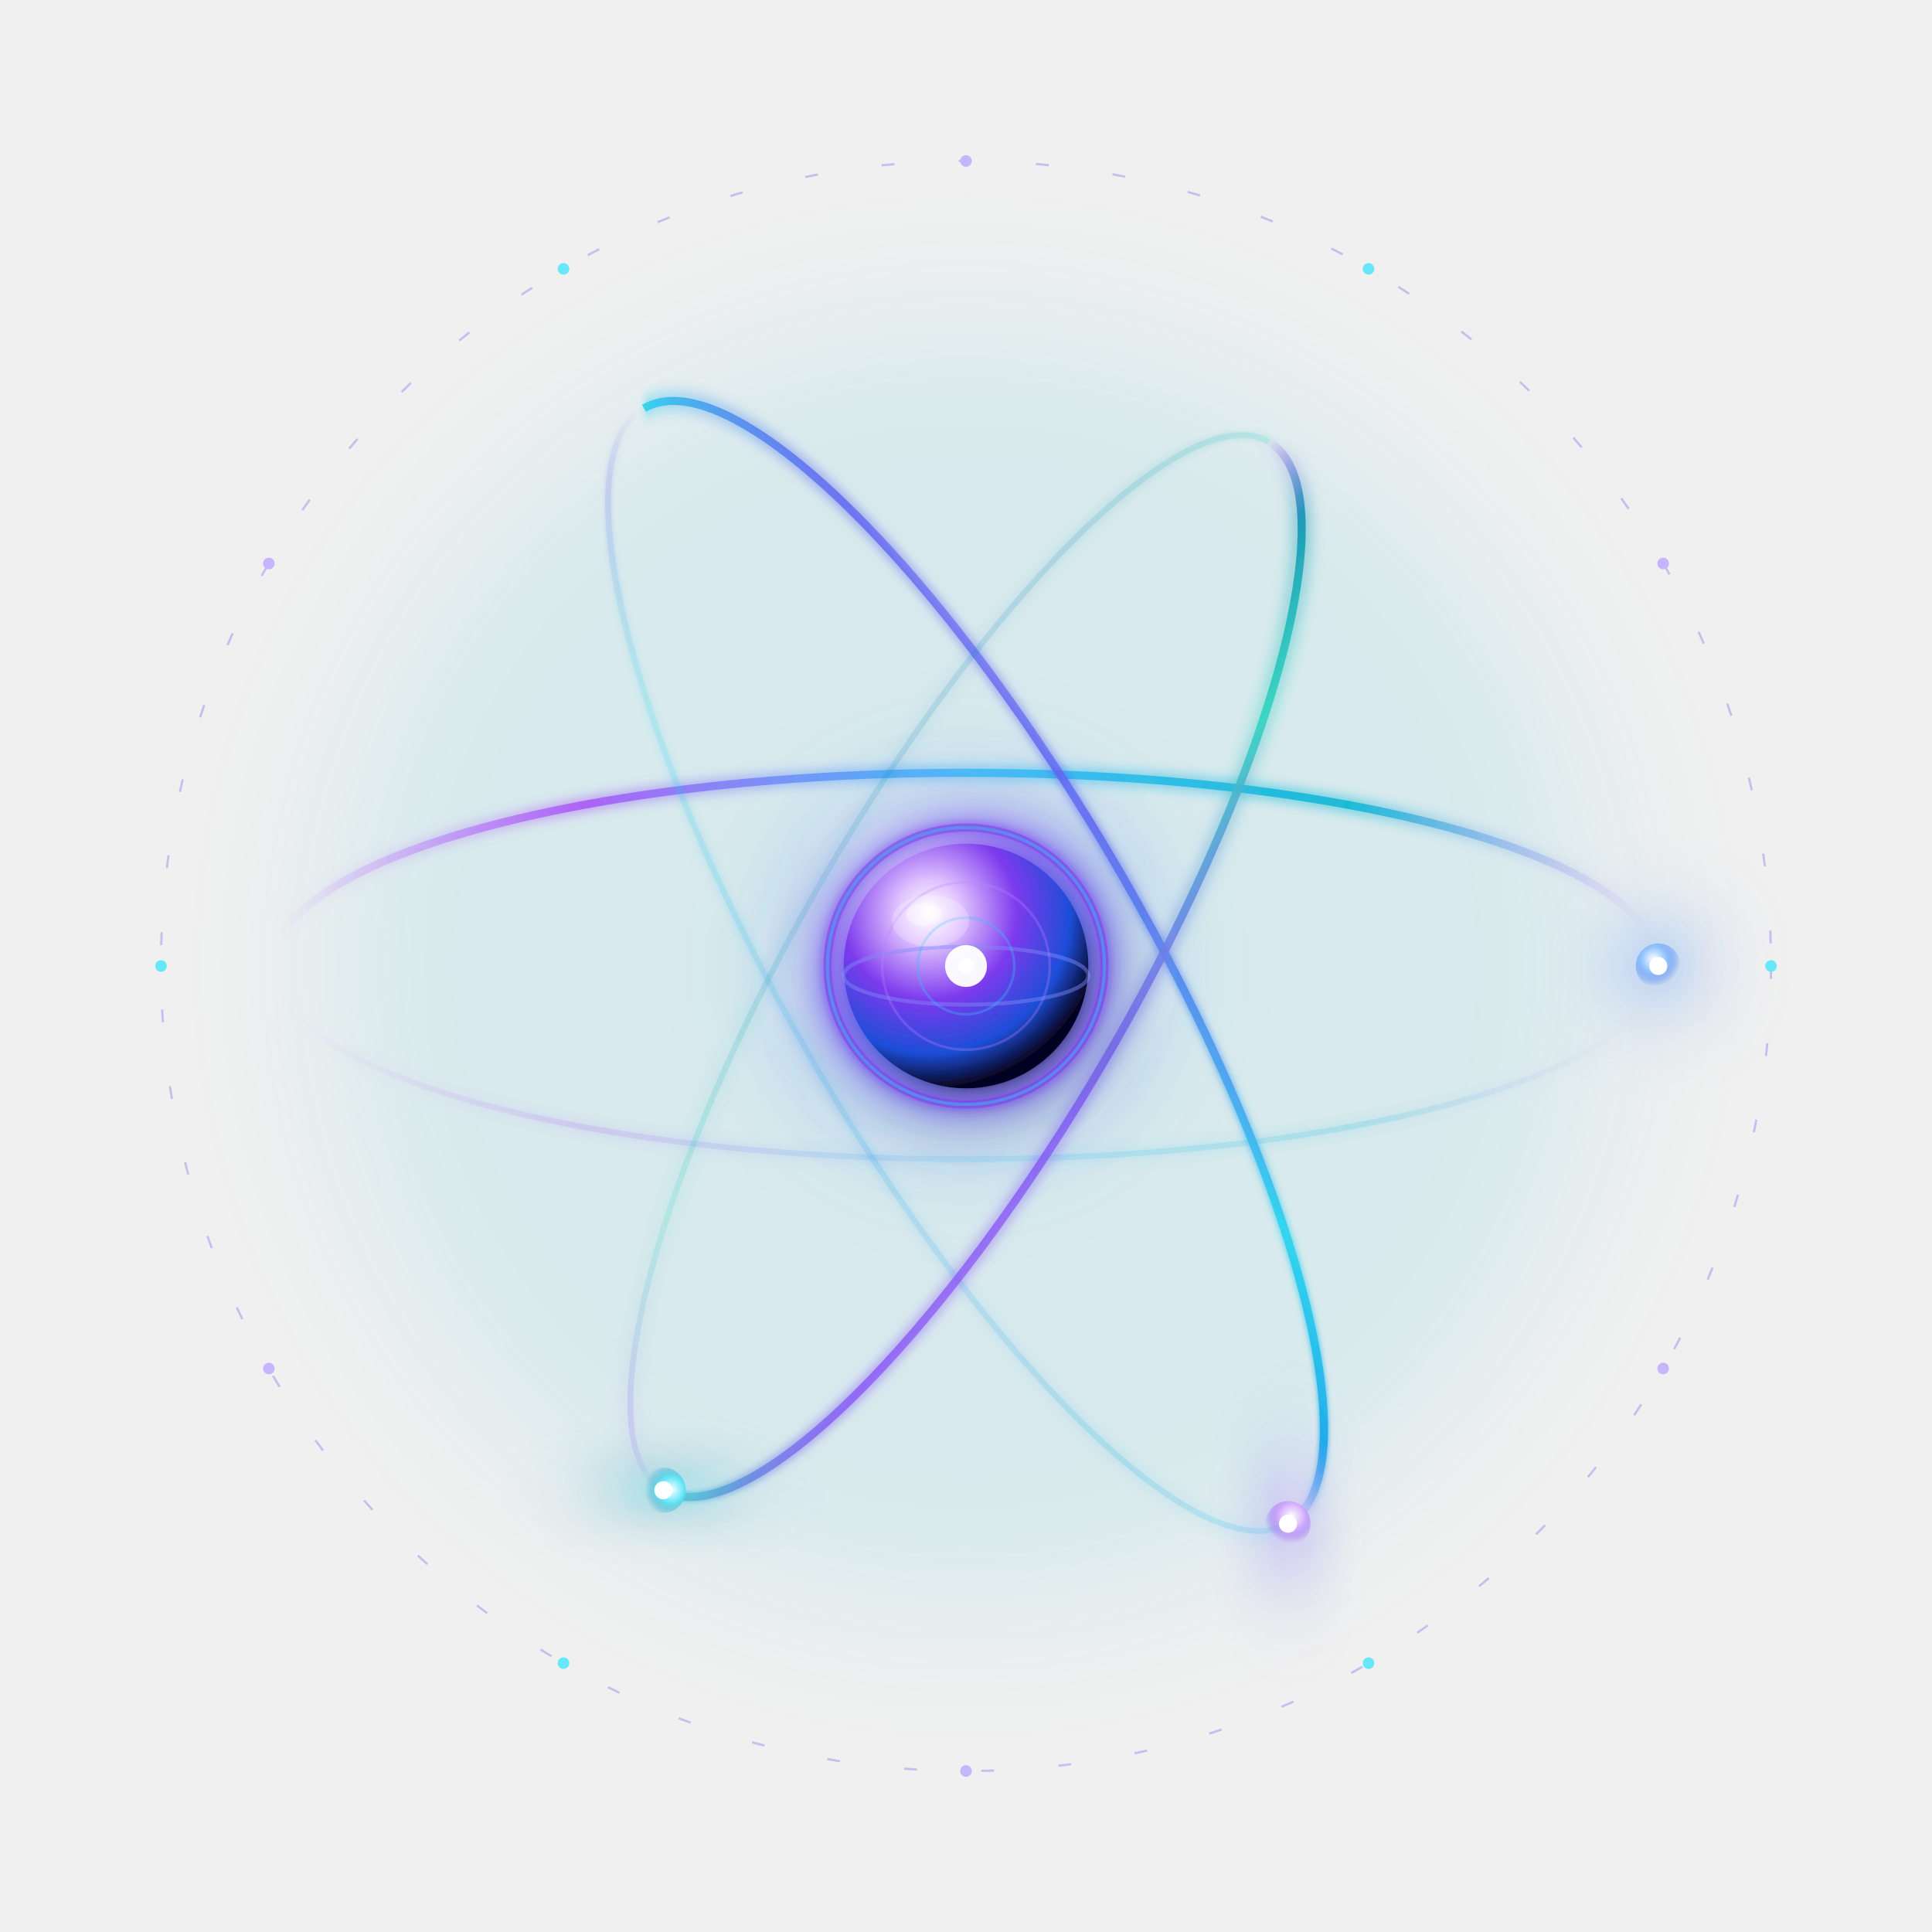
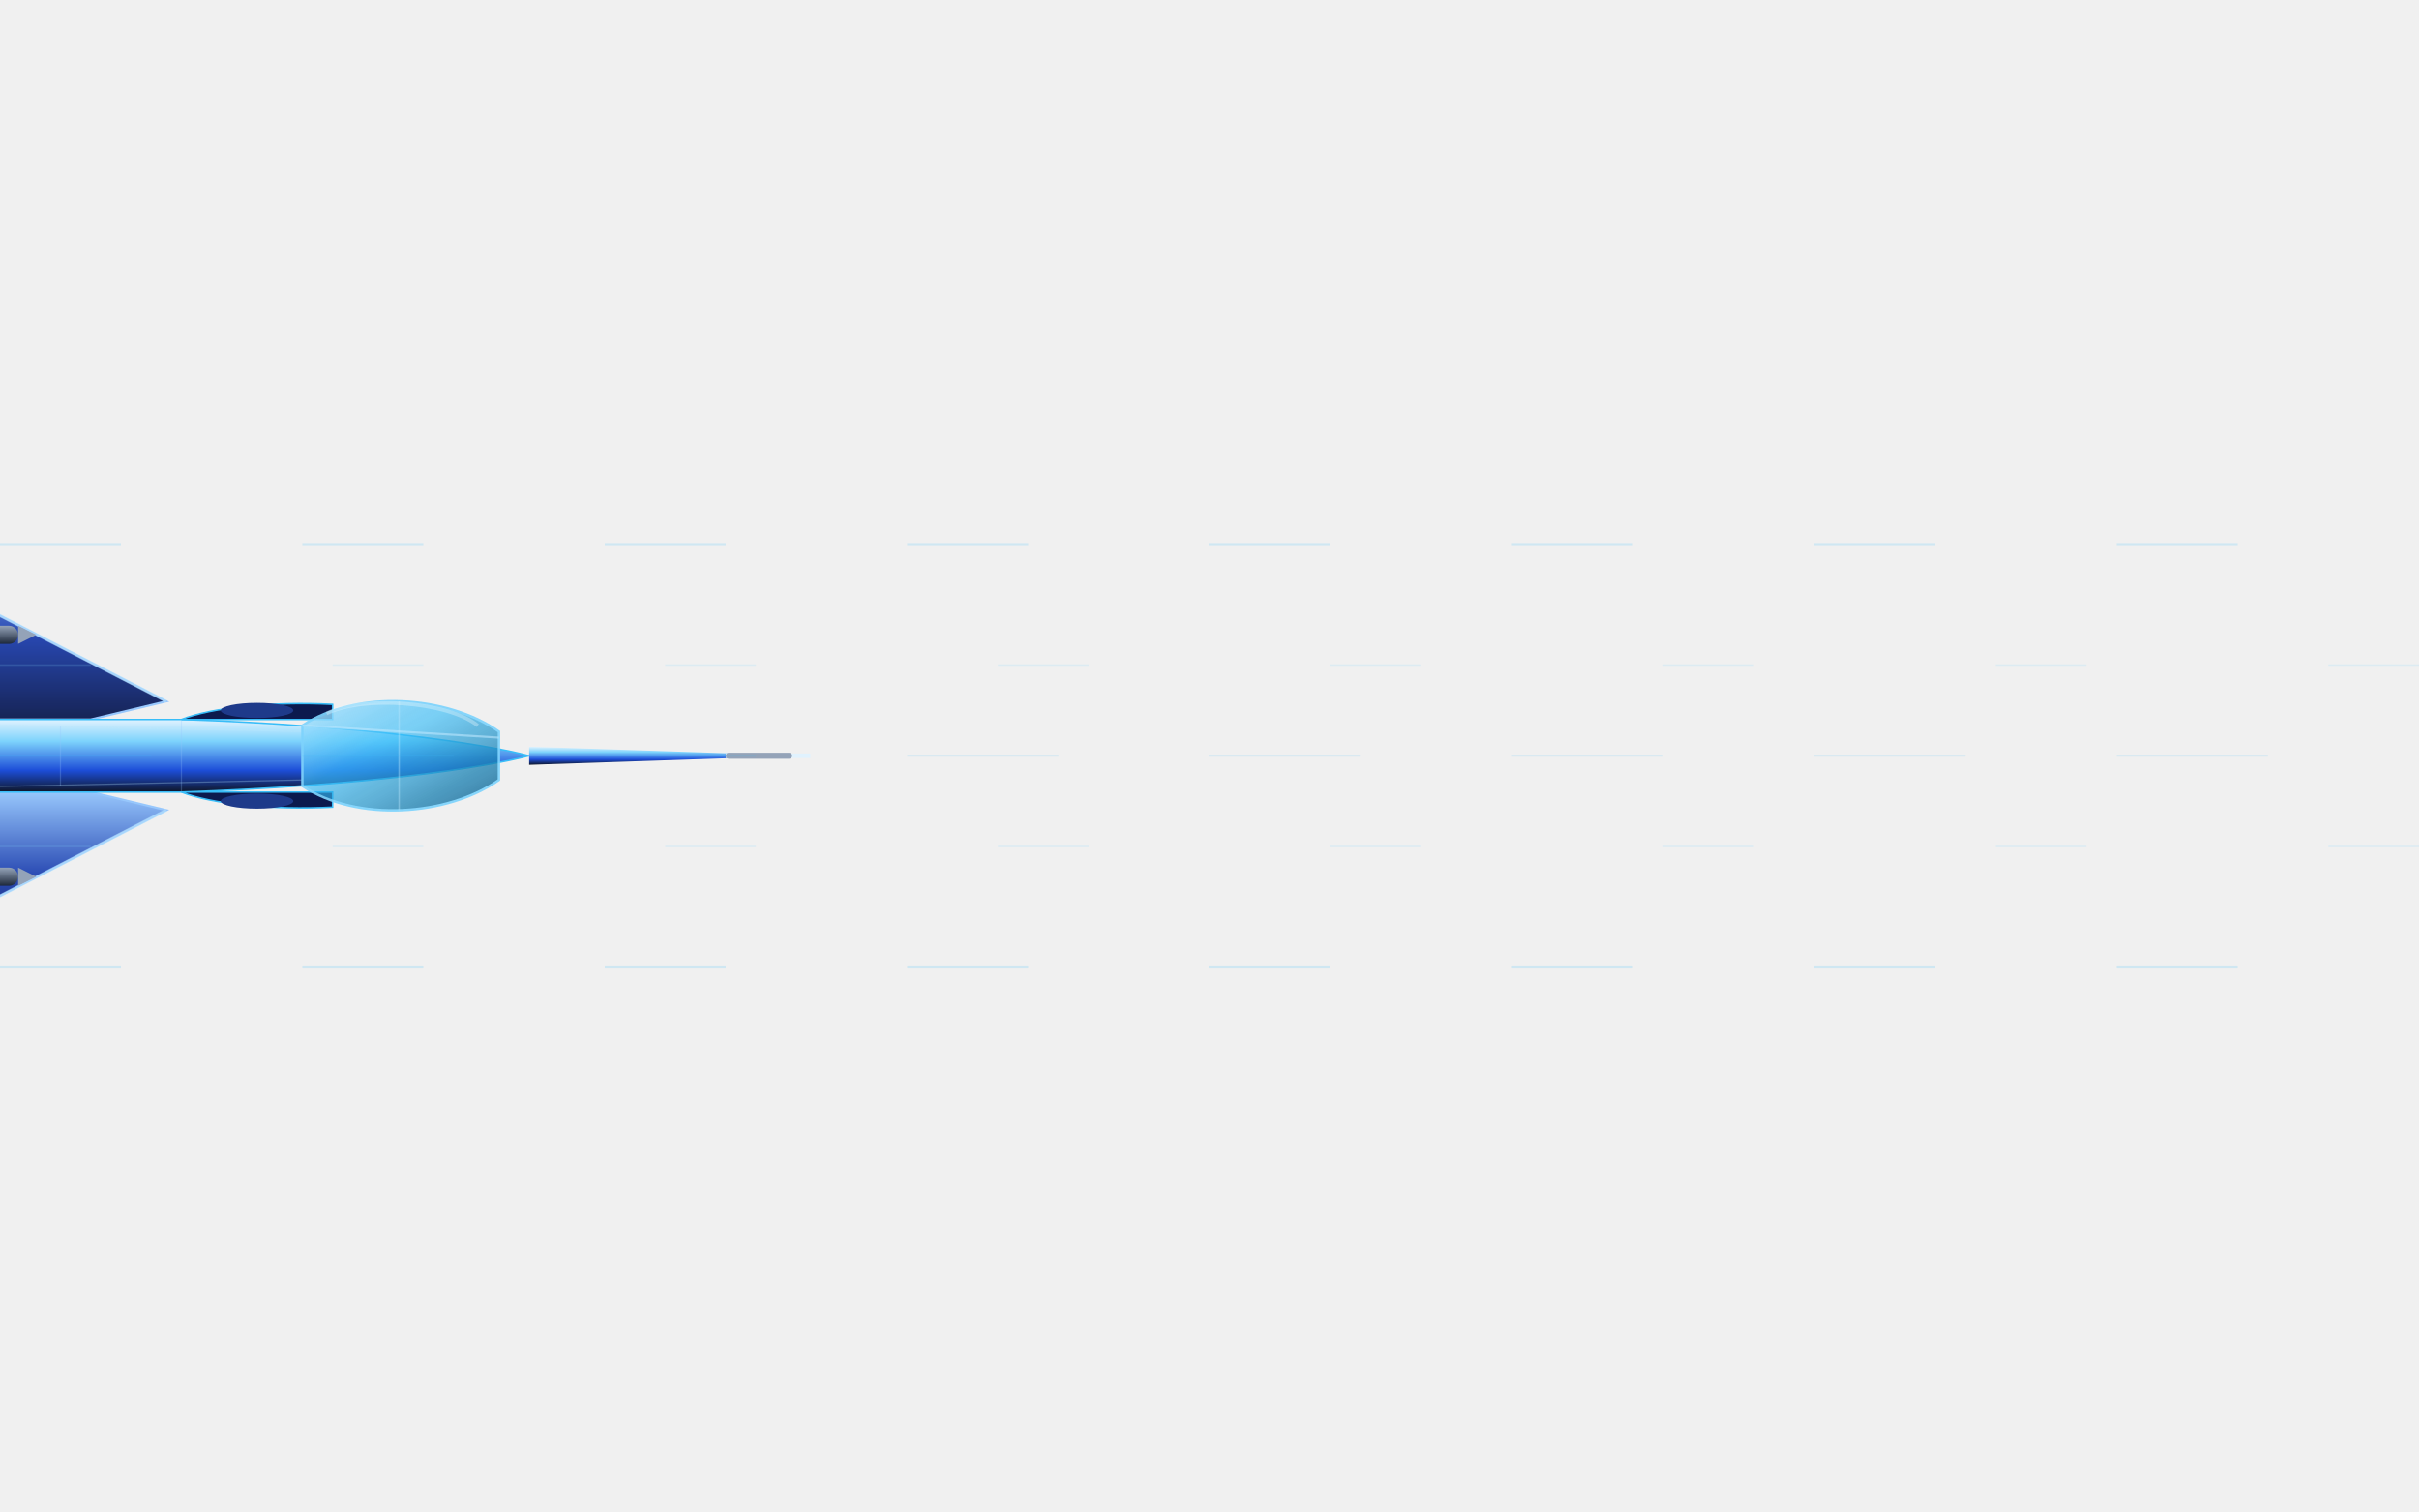
- <svg xmlns="http://www.w3.org/2000/svg" viewBox="0 0 600 600" width="600" height="600">
+ <svg xmlns="http://www.w3.org/2000/svg" viewBox="0 0 800 500" width="800" height="500">
  <defs>
-     <radialGradient id="gNucleus" cx="35%" cy="28%" r="72%">
+     <linearGradient id="gBody" x1="0%" y1="0%" x2="0%" y2="100%">
+       <stop offset="0%" stop-color="#e0f2fe" />
+       <stop offset="30%" stop-color="#7dd3fc" />
+       <stop offset="70%" stop-color="#1d4ed8" />
+       <stop offset="100%" stop-color="#0f172a" />
+     </linearGradient>
+     <linearGradient id="gCanopy" x1="0%" y1="0%" x2="100%" y2="100%">
+       <stop offset="0%" stop-color="#bae6fd" />
+       <stop offset="40%" stop-color="#38bdf8" stop-opacity="0.7" />
+       <stop offset="100%" stop-color="#075985" stop-opacity="0.9" />
+     </linearGradient>
+     <linearGradient id="gWing" x1="0%" y1="0%" x2="0%" y2="100%">
+       <stop offset="0%" stop-color="#93c5fd" />
+       <stop offset="50%" stop-color="#1e40af" />
+       <stop offset="100%" stop-color="#0c1a4e" />
+     </linearGradient>
+     <linearGradient id="gNozzle" x1="0%" y1="0%" x2="100%" y2="0%">
+       <stop offset="0%" stop-color="#1e3a8a" />
+       <stop offset="100%" stop-color="#0f172a" />
+     </linearGradient>
+     <radialGradient id="gFlame1" cx="0%" cy="50%" r="100%">
      <stop offset="0%" stop-color="#ffffff" />
-       <stop offset="18%" stop-color="#e0c3ff" />
-       <stop offset="50%" stop-color="#7c3aed" />
-       <stop offset="80%" stop-color="#1d4ed8" />
-       <stop offset="100%" stop-color="#060420" />
+       <stop offset="20%" stop-color="#bfdbfe" />
+       <stop offset="55%" stop-color="#3b82f6" />
+       <stop offset="100%" stop-color="#1e3a8a" stop-opacity="0" />
    </radialGradient>
-     <radialGradient id="gHalo" cx="50%" cy="50%" r="50%">
-       <stop offset="0%" stop-color="#a855f7" stop-opacity="0.55" />
-       <stop offset="60%" stop-color="#3b82f6" stop-opacity="0.18" />
-       <stop offset="100%" stop-color="#06b6d4" stop-opacity="0" />
+     <radialGradient id="gFlame2" cx="0%" cy="50%" r="100%">
+       <stop offset="0%" stop-color="#93c5fd" stop-opacity="0.8" />
+       <stop offset="50%" stop-color="#2563eb" stop-opacity="0.4" />
+       <stop offset="100%" stop-color="#1e3a8a" stop-opacity="0" />
    </radialGradient>
-     <linearGradient id="gO1" x1="0%" y1="0%" x2="100%" y2="0%">
-       <stop offset="0%" stop-color="#c084fc" stop-opacity="0" />
-       <stop offset="22%" stop-color="#a855f7" />
-       <stop offset="50%" stop-color="#38bdf8" />
-       <stop offset="78%" stop-color="#06b6d4" />
-       <stop offset="100%" stop-color="#c084fc" stop-opacity="0" />
+     <linearGradient id="gTrail1" x1="100%" y1="0%" x2="0%" y2="0%">
+       <stop offset="0%" stop-color="#bae6fd" stop-opacity="0.7" />
+       <stop offset="100%" stop-color="#bae6fd" stop-opacity="0" />
    </linearGradient>
-     <linearGradient id="gO2" x1="0%" y1="0%" x2="100%" y2="100%">
-       <stop offset="0%" stop-color="#818cf8" stop-opacity="0" />
-       <stop offset="22%" stop-color="#6366f1" />
-       <stop offset="50%" stop-color="#22d3ee" />
-       <stop offset="78%" stop-color="#0ea5e9" />
-       <stop offset="100%" stop-color="#818cf8" stop-opacity="0" />
+     <linearGradient id="gTrail2" x1="100%" y1="0%" x2="0%" y2="0%">
+       <stop offset="0%" stop-color="#7dd3fc" stop-opacity="0.5" />
+       <stop offset="100%" stop-color="#7dd3fc" stop-opacity="0" />
    </linearGradient>
-     <linearGradient id="gO3" x1="100%" y1="0%" x2="0%" y2="100%">
-       <stop offset="0%" stop-color="#7c3aed" stop-opacity="0" />
-       <stop offset="22%" stop-color="#8b5cf6" />
-       <stop offset="50%" stop-color="#2dd4bf" />
-       <stop offset="78%" stop-color="#0891b2" />
-       <stop offset="100%" stop-color="#7c3aed" stop-opacity="0" />
+     <linearGradient id="gMissile" x1="0%" y1="0%" x2="0%" y2="100%">
+       <stop offset="0%" stop-color="#94a3b8" />
+       <stop offset="100%" stop-color="#1e293b" />
    </linearGradient>
-     <radialGradient id="gE1" cx="40%" cy="35%" r="60%">
-       <stop offset="0%" stop-color="#ffffff" />
-       <stop offset="45%" stop-color="#93c5fd" />
-       <stop offset="100%" stop-color="#2563eb" stop-opacity="0" />
-     </radialGradient>
-     <radialGradient id="gE2" cx="40%" cy="35%" r="60%">
-       <stop offset="0%" stop-color="#ffffff" />
-       <stop offset="45%" stop-color="#d8b4fe" />
-       <stop offset="100%" stop-color="#7c3aed" stop-opacity="0" />
-     </radialGradient>
-     <radialGradient id="gE3" cx="40%" cy="35%" r="60%">
-       <stop offset="0%" stop-color="#ffffff" />
-       <stop offset="45%" stop-color="#67e8f9" />
-       <stop offset="100%" stop-color="#0891b2" stop-opacity="0" />
-     </radialGradient>
-     <filter id="fNuc" x="-100%" y="-100%" width="300%" height="300%">
-       <feGaussianBlur stdDeviation="13" result="b1" />
-       <feGaussianBlur stdDeviation="4" result="b2" in="SourceGraphic" />
-       <feMerge>
-         <feMergeNode in="b1" />
-         <feMergeNode in="b2" />
-         <feMergeNode in="SourceGraphic" />
-       </feMerge>
-     </filter>
-     <filter id="fOrb" x="-12%" y="-12%" width="124%" height="124%">
-       <feGaussianBlur stdDeviation="2" result="b" />
-       <feMerge>
-         <feMergeNode in="b" />
-         <feMergeNode in="SourceGraphic" />
-       </feMerge>
-     </filter>
-     <filter id="fE" x="-500%" y="-500%" width="1100%" height="1100%">
-       <feGaussianBlur stdDeviation="7" result="b" />
-       <feMerge>
-         <feMergeNode in="b" />
-         <feMergeNode in="SourceGraphic" />
-       </feMerge>
-     </filter>
-     <filter id="fTrail" x="-300%" y="-300%" width="700%" height="700%">
-       <feGaussianBlur stdDeviation="12" />
-     </filter>
-     <filter id="fCloud" x="-50%" y="-50%" width="200%" height="200%">
-       <feGaussianBlur stdDeviation="22" />
-     </filter>
-     <filter id="fRim" x="-8%" y="-8%" width="116%" height="116%">
-       <feGaussianBlur stdDeviation="1.5" result="b" />
-       <feMerge>
-         <feMergeNode in="b" />
-         <feMergeNode in="SourceGraphic" />
-       </feMerge>
-     </filter>
+     <linearGradient id="gPanel" x1="0%" y1="0%" x2="0%" y2="100%">
+       <stop offset="0%" stop-color="#e0f2fe" stop-opacity="0.15" />
+       <stop offset="100%" stop-color="#0369a1" stop-opacity="0.1" />
+     </linearGradient>
  </defs>
-   <g transform="translate(300,300)" opacity="0.10">
-     <circle r="92" fill="#a855f7" filter="url(#fCloud)" />
-     <circle r="148" fill="#3b82f6" filter="url(#fCloud)" />
-     <circle r="200" fill="#06b6d4" filter="url(#fCloud)" />
-   </g>
-   <g transform="translate(300,300)">
-     <path d="M -215,0 A 215,60 0 0,0 215,0" fill="none" stroke="url(#gO1)" stroke-width="1.8" opacity="0.22" filter="url(#fOrb)" />
-     <path d="M -215,0 A 215,60 0 0,1 215,0" fill="none" stroke="url(#gO1)" stroke-width="2.5" opacity="0.9" filter="url(#fOrb)" />
-     <g>
-       <animateTransform attributeName="transform" type="rotate" from="0" to="360" dur="7s" repeatCount="indefinite" />
-       <circle cx="215" cy="0" r="18" fill="#3b82f6" opacity="0.2" filter="url(#fTrail)" />
-       <circle cx="215" cy="0" r="7" fill="url(#gE1)" filter="url(#fE)" />
-       <circle cx="215" cy="0" r="2.8" fill="#ffffff" />
+   <g>
+     <animateTransform attributeName="transform" type="translate" values="-350,0; 850,0; -350,0" keyTimes="0; 0.72; 1" dur="6s" repeatCount="indefinite" />
+     <g transform="translate(0,250)">
+       <g>
+         <rect x="-520" y="-7" width="510" height="4" rx="2" fill="url(#gTrail1)" opacity="0.6">
+           <animate attributeName="opacity" values="0.3;0.7;0.3" dur="0.8s" repeatCount="indefinite" />
+           <animate attributeName="width" values="480;530;480" dur="0.8s" repeatCount="indefinite" />
+         </rect>
+         <rect x="-520" y="3" width="510" height="4" rx="2" fill="url(#gTrail2)" opacity="0.6">
+           <animate attributeName="opacity" values="0.3;0.7;0.3" dur="0.8s" begin="0.15s" repeatCount="indefinite" />
+           <animate attributeName="width" values="480;530;480" dur="0.8s" begin="0.15s" repeatCount="indefinite" />
+         </rect>
+         <rect x="-520" y="-1.5" width="510" height="3" rx="1.5" fill="url(#gTrail1)" opacity="0.4">
+           <animate attributeName="width" values="500;560;500" dur="1.1s" repeatCount="indefinite" />
+         </rect>
+       </g>
+       <ellipse cx="-88" cy="0" rx="52" ry="18" fill="url(#gFlame2)">
+         <animate attributeName="rx" values="48;60;50;56;48" dur="0.12s" repeatCount="indefinite" />
+         <animate attributeName="ry" values="16;20;15;19;16" dur="0.12s" repeatCount="indefinite" />
+         <animate attributeName="opacity" values="0.7;1;0.6;0.9;0.7" dur="0.12s" repeatCount="indefinite" />
+       </ellipse>
+       <ellipse cx="-76" cy="0" rx="30" ry="10" fill="url(#gFlame1)">
+         <animate attributeName="rx" values="28;36;30;33;28" dur="0.09s" repeatCount="indefinite" />
+         <animate attributeName="ry" values="8;12;9;11;8" dur="0.09s" repeatCount="indefinite" />
+         <animate attributeName="opacity" values="0.9;1;0.8;1;0.9" dur="0.09s" repeatCount="indefinite" />
+       </ellipse>
+       <ellipse cx="-64" cy="0" rx="10" ry="4" fill="#ffffff" opacity="0.95">
+         <animate attributeName="rx" values="9;13;10;12;9" dur="0.07s" repeatCount="indefinite" />
+       </ellipse>
+       <rect x="-72" y="-10" width="38" height="20" rx="3" fill="url(#gNozzle)" />
+       <polygon points="-34,-10 -26,-7 -34,-4" fill="#0f172a" />
+       <polygon points="-34,-4  -26,-1 -34,2" fill="#1e293b" />
+       <polygon points="-34,2   -26,5  -34,8" fill="#0f172a" />
+       <polygon points="-34,8   -26,11 -34,12" fill="#1e293b" />
+       <polygon points="-60,-12 -20,-40 -20,-14 -60,-10" fill="url(#gWing)" stroke="#38bdf8" stroke-width="0.5" opacity="0.9" />
+       <polygon points="-60,12 -20,40 -20,14 -60,10" fill="url(#gWing)" stroke="#38bdf8" stroke-width="0.5" opacity="0.9" />
+       <polygon points="-55,-10 -18,-28 -15,-10 -55,-10" fill="url(#gWing)" opacity="0.85" />
+       <polygon points="-55,10  -18,28  -15,10  -55,10" fill="url(#gWing)" opacity="0.85" />
+       <polygon points="30,-12 -60,-12 -42,-68 55,-18" fill="url(#gWing)" stroke="#93c5fd" stroke-width="0.7" opacity="0.95" />
+       <polygon points="30,12  -60,12  -42,68  55,18" fill="url(#gWing)" stroke="#93c5fd" stroke-width="0.7" opacity="0.95" />
+       <line x1="55" y1="-18" x2="-42" y2="-68" stroke="#bae6fd" stroke-width="1" opacity="0.5" />
+       <line x1="55" y1="18" x2="-42" y2="68" stroke="#bae6fd" stroke-width="1" opacity="0.5" />
+       <g transform="translate(-10,-40)">
+         <rect x="-22" y="-3" width="38" height="6" rx="3" fill="url(#gMissile)" />
+         <polygon points="16,-3 22,0 16,3" fill="#94a3b8" />
+         <polygon points="-22,-3 -30,-8 -28,-3" fill="#475569" />
+         <polygon points="-22,3  -30,8  -28,3" fill="#475569" />
+       </g>
+       <g transform="translate(-10,40)">
+         <rect x="-22" y="-3" width="38" height="6" rx="3" fill="url(#gMissile)" />
+         <polygon points="16,-3 22,0 16,3" fill="#94a3b8" />
+         <polygon points="-22,-3 -30,-8 -28,-3" fill="#475569" />
+         <polygon points="-22,3  -30,8  -28,3" fill="#475569" />
+       </g>
+       <path d="M 175,0 C 160,-4 120,-10 60,-12 L -70,-12 C -70,-10 -70,10 -70,12 L 60,12 C 120,10 160,4 175,0 Z" fill="url(#gBody)" stroke="#38bdf8" stroke-width="0.5" />
+       <line x1="-40" y1="-11" x2="100" y2="-8" stroke="#bae6fd" stroke-width="0.4" opacity="0.3" />
+       <line x1="-40" y1="11" x2="100" y2="8" stroke="#bae6fd" stroke-width="0.4" opacity="0.3" />
+       <line x1="20" y1="-10" x2="20" y2="10" stroke="#93c5fd" stroke-width="0.4" opacity="0.25" />
+       <line x1="60" y1="-12" x2="60" y2="12" stroke="#93c5fd" stroke-width="0.4" opacity="0.25" />
+       <line x1="100" y1="-9" x2="100" y2="9" stroke="#93c5fd" stroke-width="0.4" opacity="0.25" />
+       <path d="M 175,0 C 190,-1 220,0 260,0" fill="none" stroke="url(#gBody)" stroke-width="1" />
+       <path d="M 175,-3 L 265,0 L 175,3 Z" fill="url(#gBody)" />
+       <line x1="240" y1="0" x2="268" y2="0" stroke="#e0f2fe" stroke-width="1.5" />
+       <path d="M 60,-12 C 70,-16 90,-18 110,-17 L 110,-12 L 60,-12 Z" fill="#0c1a4e" stroke="#38bdf8" stroke-width="0.5" />
+       <ellipse cx="85" cy="-15" rx="12" ry="2.5" fill="#1e3a8a" />
+       <path d="M 60,12 C 70,16 90,18 110,17 L 110,12 L 60,12 Z" fill="#0c1a4e" stroke="#38bdf8" stroke-width="0.5" />
+       <ellipse cx="85" cy="15" rx="12" ry="2.5" fill="#1e3a8a" />
+       <path d="M 100,-10 C 118,-22 148,-20 165,-8 L 165,8 C 148,20 118,22 100,10 Z" fill="url(#gCanopy)" stroke="#7dd3fc" stroke-width="0.8" opacity="0.92" />
+       <line x1="100" y1="-10" x2="165" y2="-6" stroke="#bae6fd" stroke-width="0.7" opacity="0.6" />
+       <line x1="132" y1="-18" x2="132" y2="18" stroke="#bae6fd" stroke-width="0.5" opacity="0.4" />
+       <path d="M 108,-14 C 120,-20 148,-18 158,-10" fill="none" stroke="white" stroke-width="1.2" opacity="0.3" />
+       <rect x="240" y="-1" width="22" height="2" rx="1" fill="#94a3b8" />
+       <circle cx="-42" cy="-68" r="2.5" fill="#38bdf8">
+         <animate attributeName="opacity" values="1;0;1" dur="1.2s" repeatCount="indefinite" />
+       </circle>
+       <circle cx="-42" cy="68" r="2.5" fill="#22d3ee">
+         <animate attributeName="opacity" values="0;1;0" dur="1.2s" repeatCount="indefinite" />
+       </circle>
    </g>
  </g>
-   <g transform="translate(300,300) rotate(60)">
-     <path d="M -200,0 A 200,56 0 0,0 200,0" fill="none" stroke="url(#gO2)" stroke-width="1.8" opacity="0.22" filter="url(#fOrb)" />
-     <path d="M -200,0 A 200,56 0 0,1 200,0" fill="none" stroke="url(#gO2)" stroke-width="2.5" opacity="0.9" filter="url(#fOrb)" />
-     <g>
-       <animateTransform attributeName="transform" type="rotate" from="0" to="-360" dur="11s" repeatCount="indefinite" />
-       <circle cx="200" cy="0" r="17" fill="#6366f1" opacity="0.2" filter="url(#fTrail)" />
-       <circle cx="200" cy="0" r="7" fill="url(#gE2)" filter="url(#fE)" />
-       <circle cx="200" cy="0" r="2.8" fill="#ffffff" />
-     </g>
-   </g>
-   <g transform="translate(300,300) rotate(120)">
-     <path d="M -188,0 A 188,52 0 0,0 188,0" fill="none" stroke="url(#gO3)" stroke-width="1.8" opacity="0.22" filter="url(#fOrb)" />
-     <path d="M -188,0 A 188,52 0 0,1 188,0" fill="none" stroke="url(#gO3)" stroke-width="2.5" opacity="0.9" filter="url(#fOrb)" />
-     <g>
-       <animateTransform attributeName="transform" type="rotate" from="0" to="360" dur="15s" repeatCount="indefinite" />
-       <circle cx="188" cy="0" r="16" fill="#0891b2" opacity="0.2" filter="url(#fTrail)" />
-       <circle cx="188" cy="0" r="7" fill="url(#gE3)" filter="url(#fE)" />
-       <circle cx="188" cy="0" r="2.8" fill="#ffffff" />
-     </g>
-   </g>
-   <circle cx="300" cy="300" r="60" fill="url(#gHalo)" filter="url(#fCloud)">
-     <animate attributeName="r" values="50;72;50" dur="4s" repeatCount="indefinite" />
-     <animate attributeName="opacity" values="0.7;0.15;0.7" dur="4s" repeatCount="indefinite" />
-   </circle>
-   <circle cx="300" cy="300" r="40" fill="url(#gHalo)" filter="url(#fCloud)">
-     <animate attributeName="r" values="32;50;32" dur="2.9s" begin="0.4s" repeatCount="indefinite" />
-     <animate attributeName="opacity" values="0.9;0.2;0.9" dur="2.9s" begin="0.4s" repeatCount="indefinite" />
-   </circle>
-   <g transform="translate(300,300)" filter="url(#fNuc)">
-     <circle r="43" fill="none" stroke="#7c3aed" stroke-width="2.5" opacity="0.7" filter="url(#fRim)" />
-     <circle r="43" fill="none" stroke="#22d3ee" stroke-width="1" opacity="0.4" />
-     <circle r="38" fill="url(#gNucleus)">
-       <animate attributeName="r" values="36;41;36" dur="4s" repeatCount="indefinite" />
-     </circle>
-     <ellipse cx="0" cy="3" rx="38" ry="9" fill="none" stroke="#818cf8" stroke-width="1.2" opacity="0.45" />
-     <circle r="26" fill="none" stroke="#c084fc" stroke-width="0.8" opacity="0.3" />
-     <circle r="15" fill="none" stroke="#38bdf8" stroke-width="0.8" opacity="0.35" />
-     <ellipse cx="-11" cy="-14" rx="12" ry="8" fill="white" opacity="0.22" />
-     <ellipse cx="-13" cy="-16" rx="5.5" ry="3.5" fill="white" opacity="0.38" />
-     <circle r="6.5" fill="white" opacity="0.95">
-       <animate attributeName="opacity" values="0.75;1;0.75" dur="4s" repeatCount="indefinite" />
-     </circle>
-     <circle r="2.5" fill="white" />
-   </g>
-   <circle cx="300" cy="300" r="250" fill="none" stroke="#4f46e5" stroke-width="0.7" stroke-dasharray="4 20" opacity="0.28" />
-   <g transform="translate(300,300)">
-     <circle cy="-250" r="1.8" fill="#c4b5fd">
-       <animate attributeName="opacity" values="0.15;0.85;0.15" dur="6s" begin="0s" repeatCount="indefinite" />
-     </circle>
-     <circle cy="-250" r="1.8" fill="#67e8f9" transform="rotate(30)">
-       <animate attributeName="opacity" values="0.15;0.85;0.15" dur="6s" begin="0.5s" repeatCount="indefinite" />
-     </circle>
-     <circle cy="-250" r="1.8" fill="#c4b5fd" transform="rotate(60)">
-       <animate attributeName="opacity" values="0.15;0.85;0.15" dur="6s" begin="1.0s" repeatCount="indefinite" />
-     </circle>
-     <circle cy="-250" r="1.8" fill="#67e8f9" transform="rotate(90)">
-       <animate attributeName="opacity" values="0.15;0.85;0.15" dur="6s" begin="1.5s" repeatCount="indefinite" />
-     </circle>
-     <circle cy="-250" r="1.8" fill="#c4b5fd" transform="rotate(120)">
-       <animate attributeName="opacity" values="0.15;0.85;0.15" dur="6s" begin="2.0s" repeatCount="indefinite" />
-     </circle>
-     <circle cy="-250" r="1.8" fill="#67e8f9" transform="rotate(150)">
-       <animate attributeName="opacity" values="0.15;0.85;0.15" dur="6s" begin="2.5s" repeatCount="indefinite" />
-     </circle>
-     <circle cy="-250" r="1.8" fill="#c4b5fd" transform="rotate(180)">
-       <animate attributeName="opacity" values="0.15;0.85;0.15" dur="6s" begin="3.0s" repeatCount="indefinite" />
-     </circle>
-     <circle cy="-250" r="1.8" fill="#67e8f9" transform="rotate(210)">
-       <animate attributeName="opacity" values="0.15;0.85;0.15" dur="6s" begin="3.5s" repeatCount="indefinite" />
-     </circle>
-     <circle cy="-250" r="1.8" fill="#c4b5fd" transform="rotate(240)">
-       <animate attributeName="opacity" values="0.15;0.85;0.15" dur="6s" begin="4.0s" repeatCount="indefinite" />
-     </circle>
-     <circle cy="-250" r="1.8" fill="#67e8f9" transform="rotate(270)">
-       <animate attributeName="opacity" values="0.15;0.85;0.15" dur="6s" begin="4.5s" repeatCount="indefinite" />
-     </circle>
-     <circle cy="-250" r="1.8" fill="#c4b5fd" transform="rotate(300)">
-       <animate attributeName="opacity" values="0.15;0.85;0.15" dur="6s" begin="5.0s" repeatCount="indefinite" />
-     </circle>
-     <circle cy="-250" r="1.8" fill="#67e8f9" transform="rotate(330)">
-       <animate attributeName="opacity" values="0.15;0.85;0.15" dur="6s" begin="5.5s" repeatCount="indefinite" />
-     </circle>
+   <g opacity="0.18">
+     <line x1="0" y1="180" x2="800" y2="180" stroke="#38bdf8" stroke-width="0.7" stroke-dasharray="40 60" />
+     <line x1="0" y1="220" x2="800" y2="220" stroke="#7dd3fc" stroke-width="0.5" stroke-dasharray="30 80" />
+     <line x1="0" y1="250" x2="800" y2="250" stroke="#38bdf8" stroke-width="0.6" stroke-dasharray="50 50" />
+     <line x1="0" y1="280" x2="800" y2="280" stroke="#7dd3fc" stroke-width="0.5" stroke-dasharray="30 80" />
+     <line x1="0" y1="320" x2="800" y2="320" stroke="#38bdf8" stroke-width="0.7" stroke-dasharray="40 60" />
  </g>
</svg>
